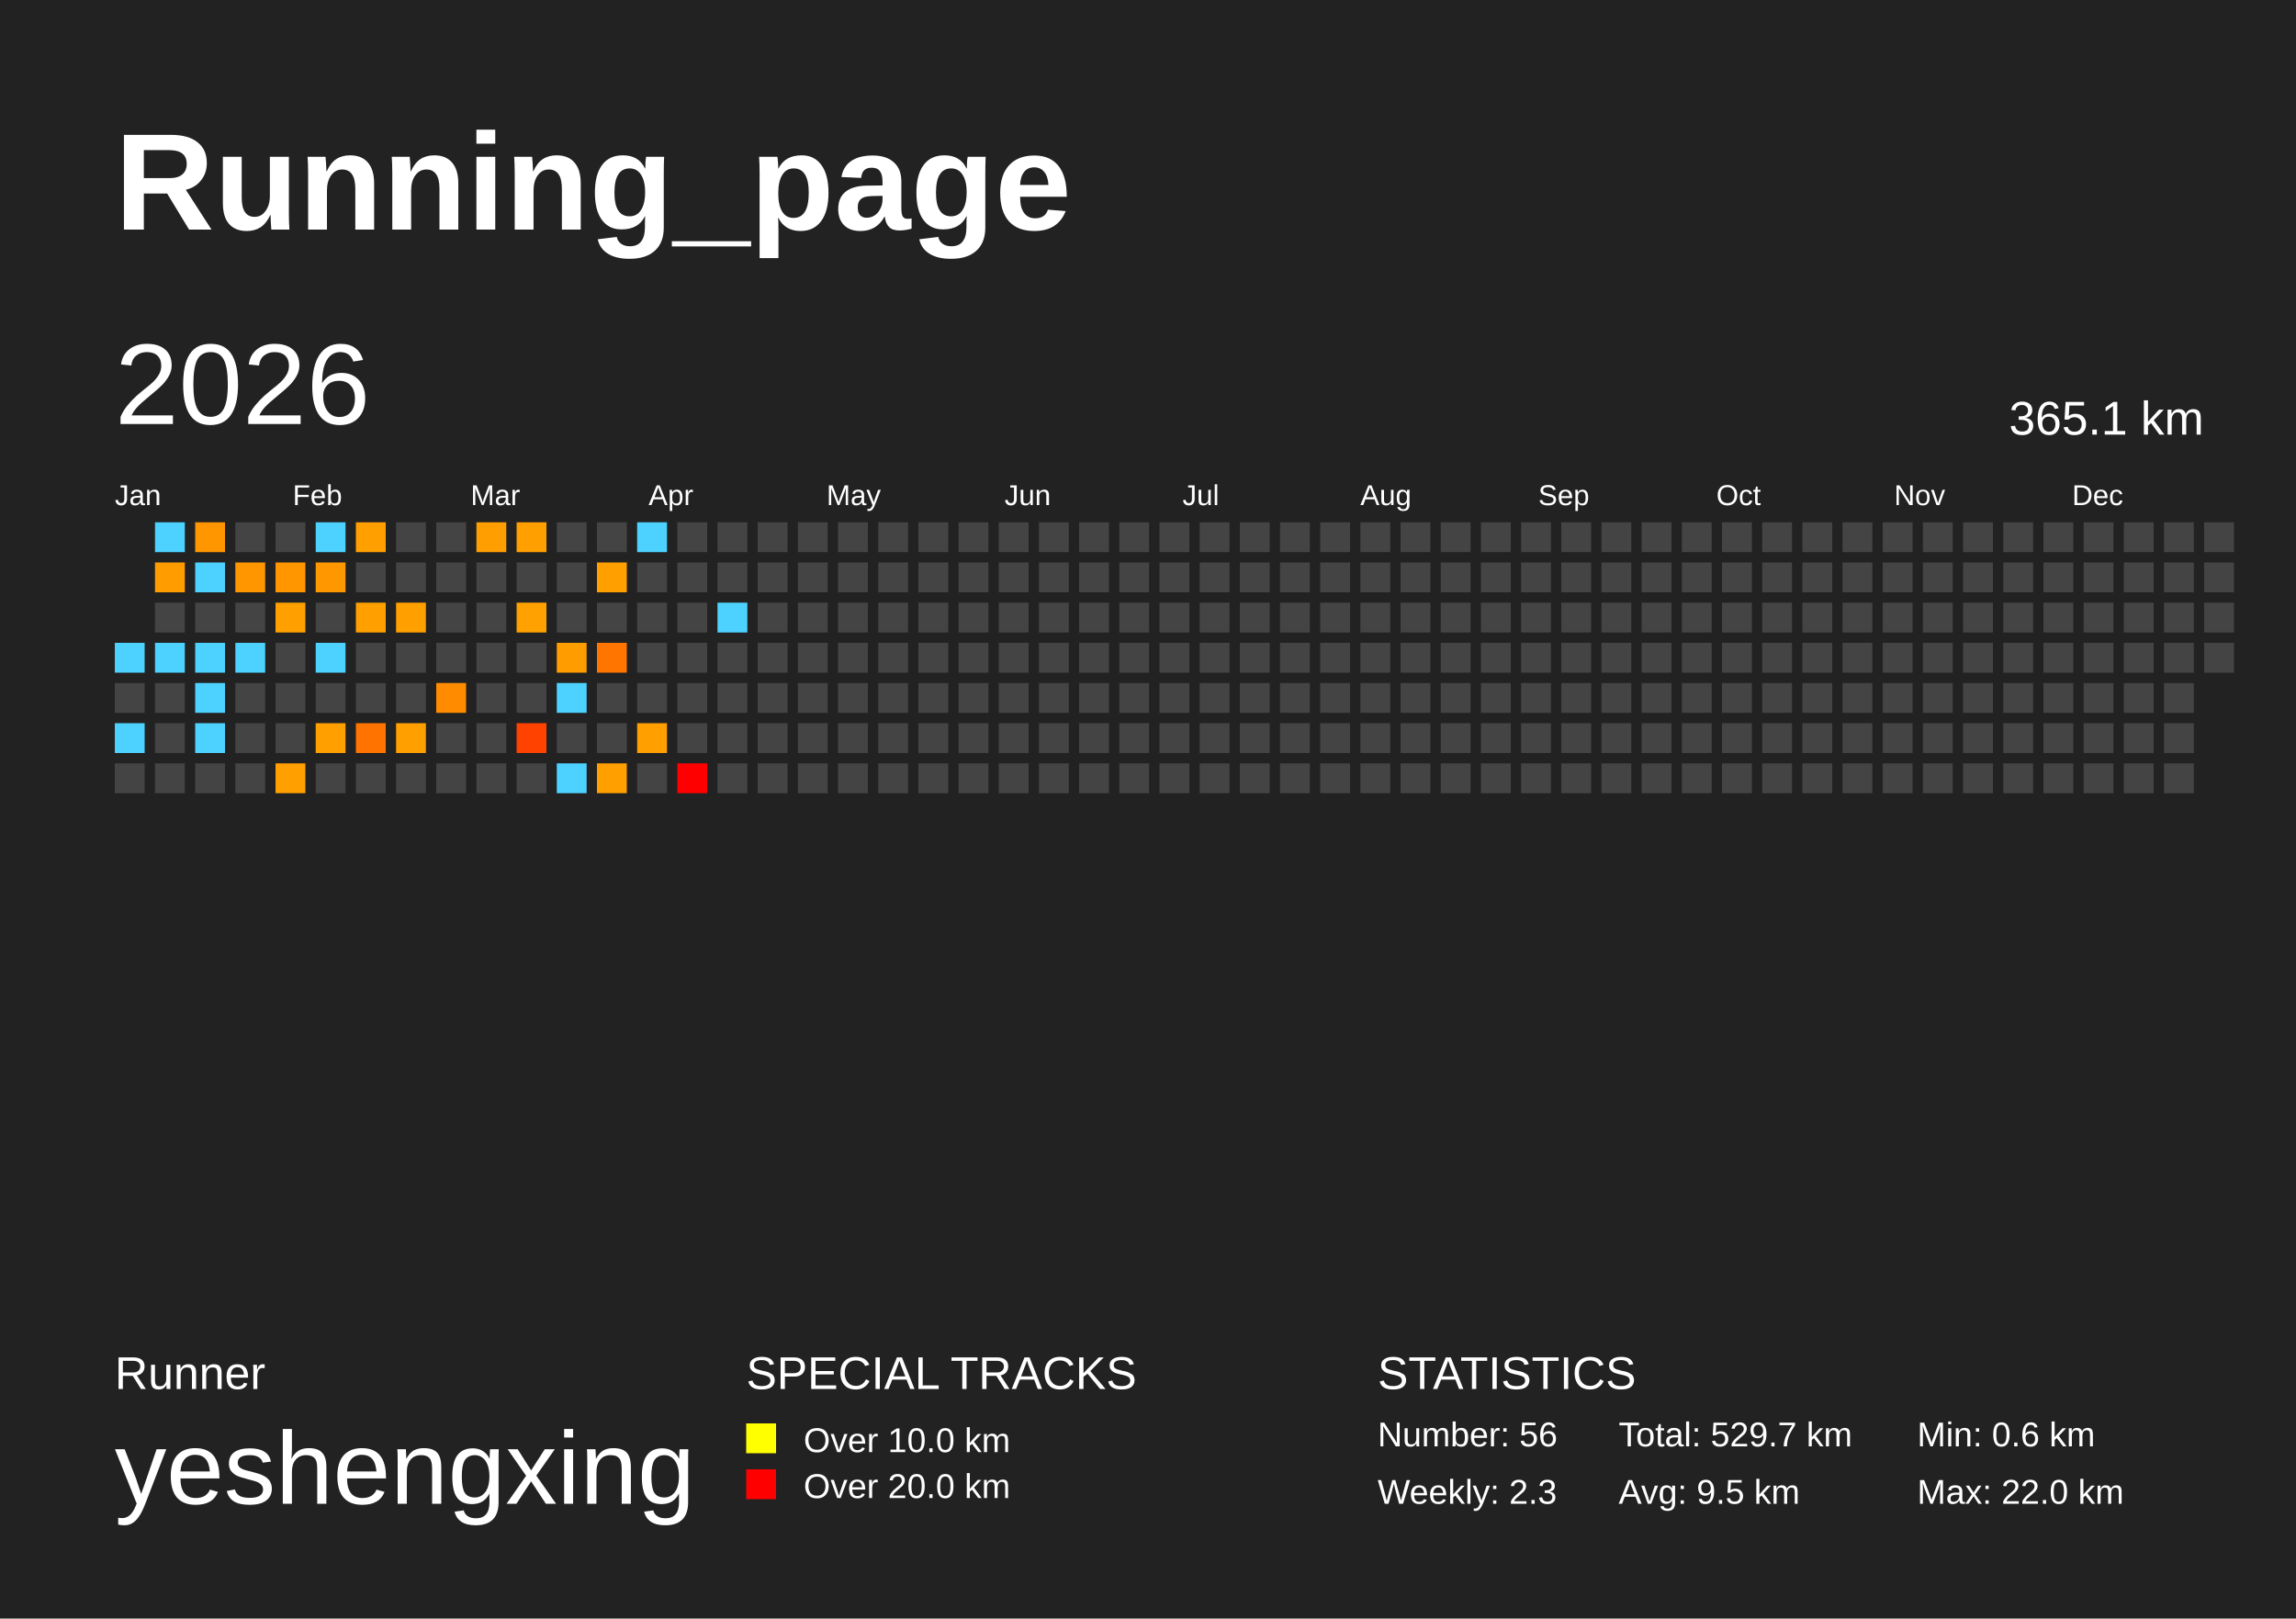
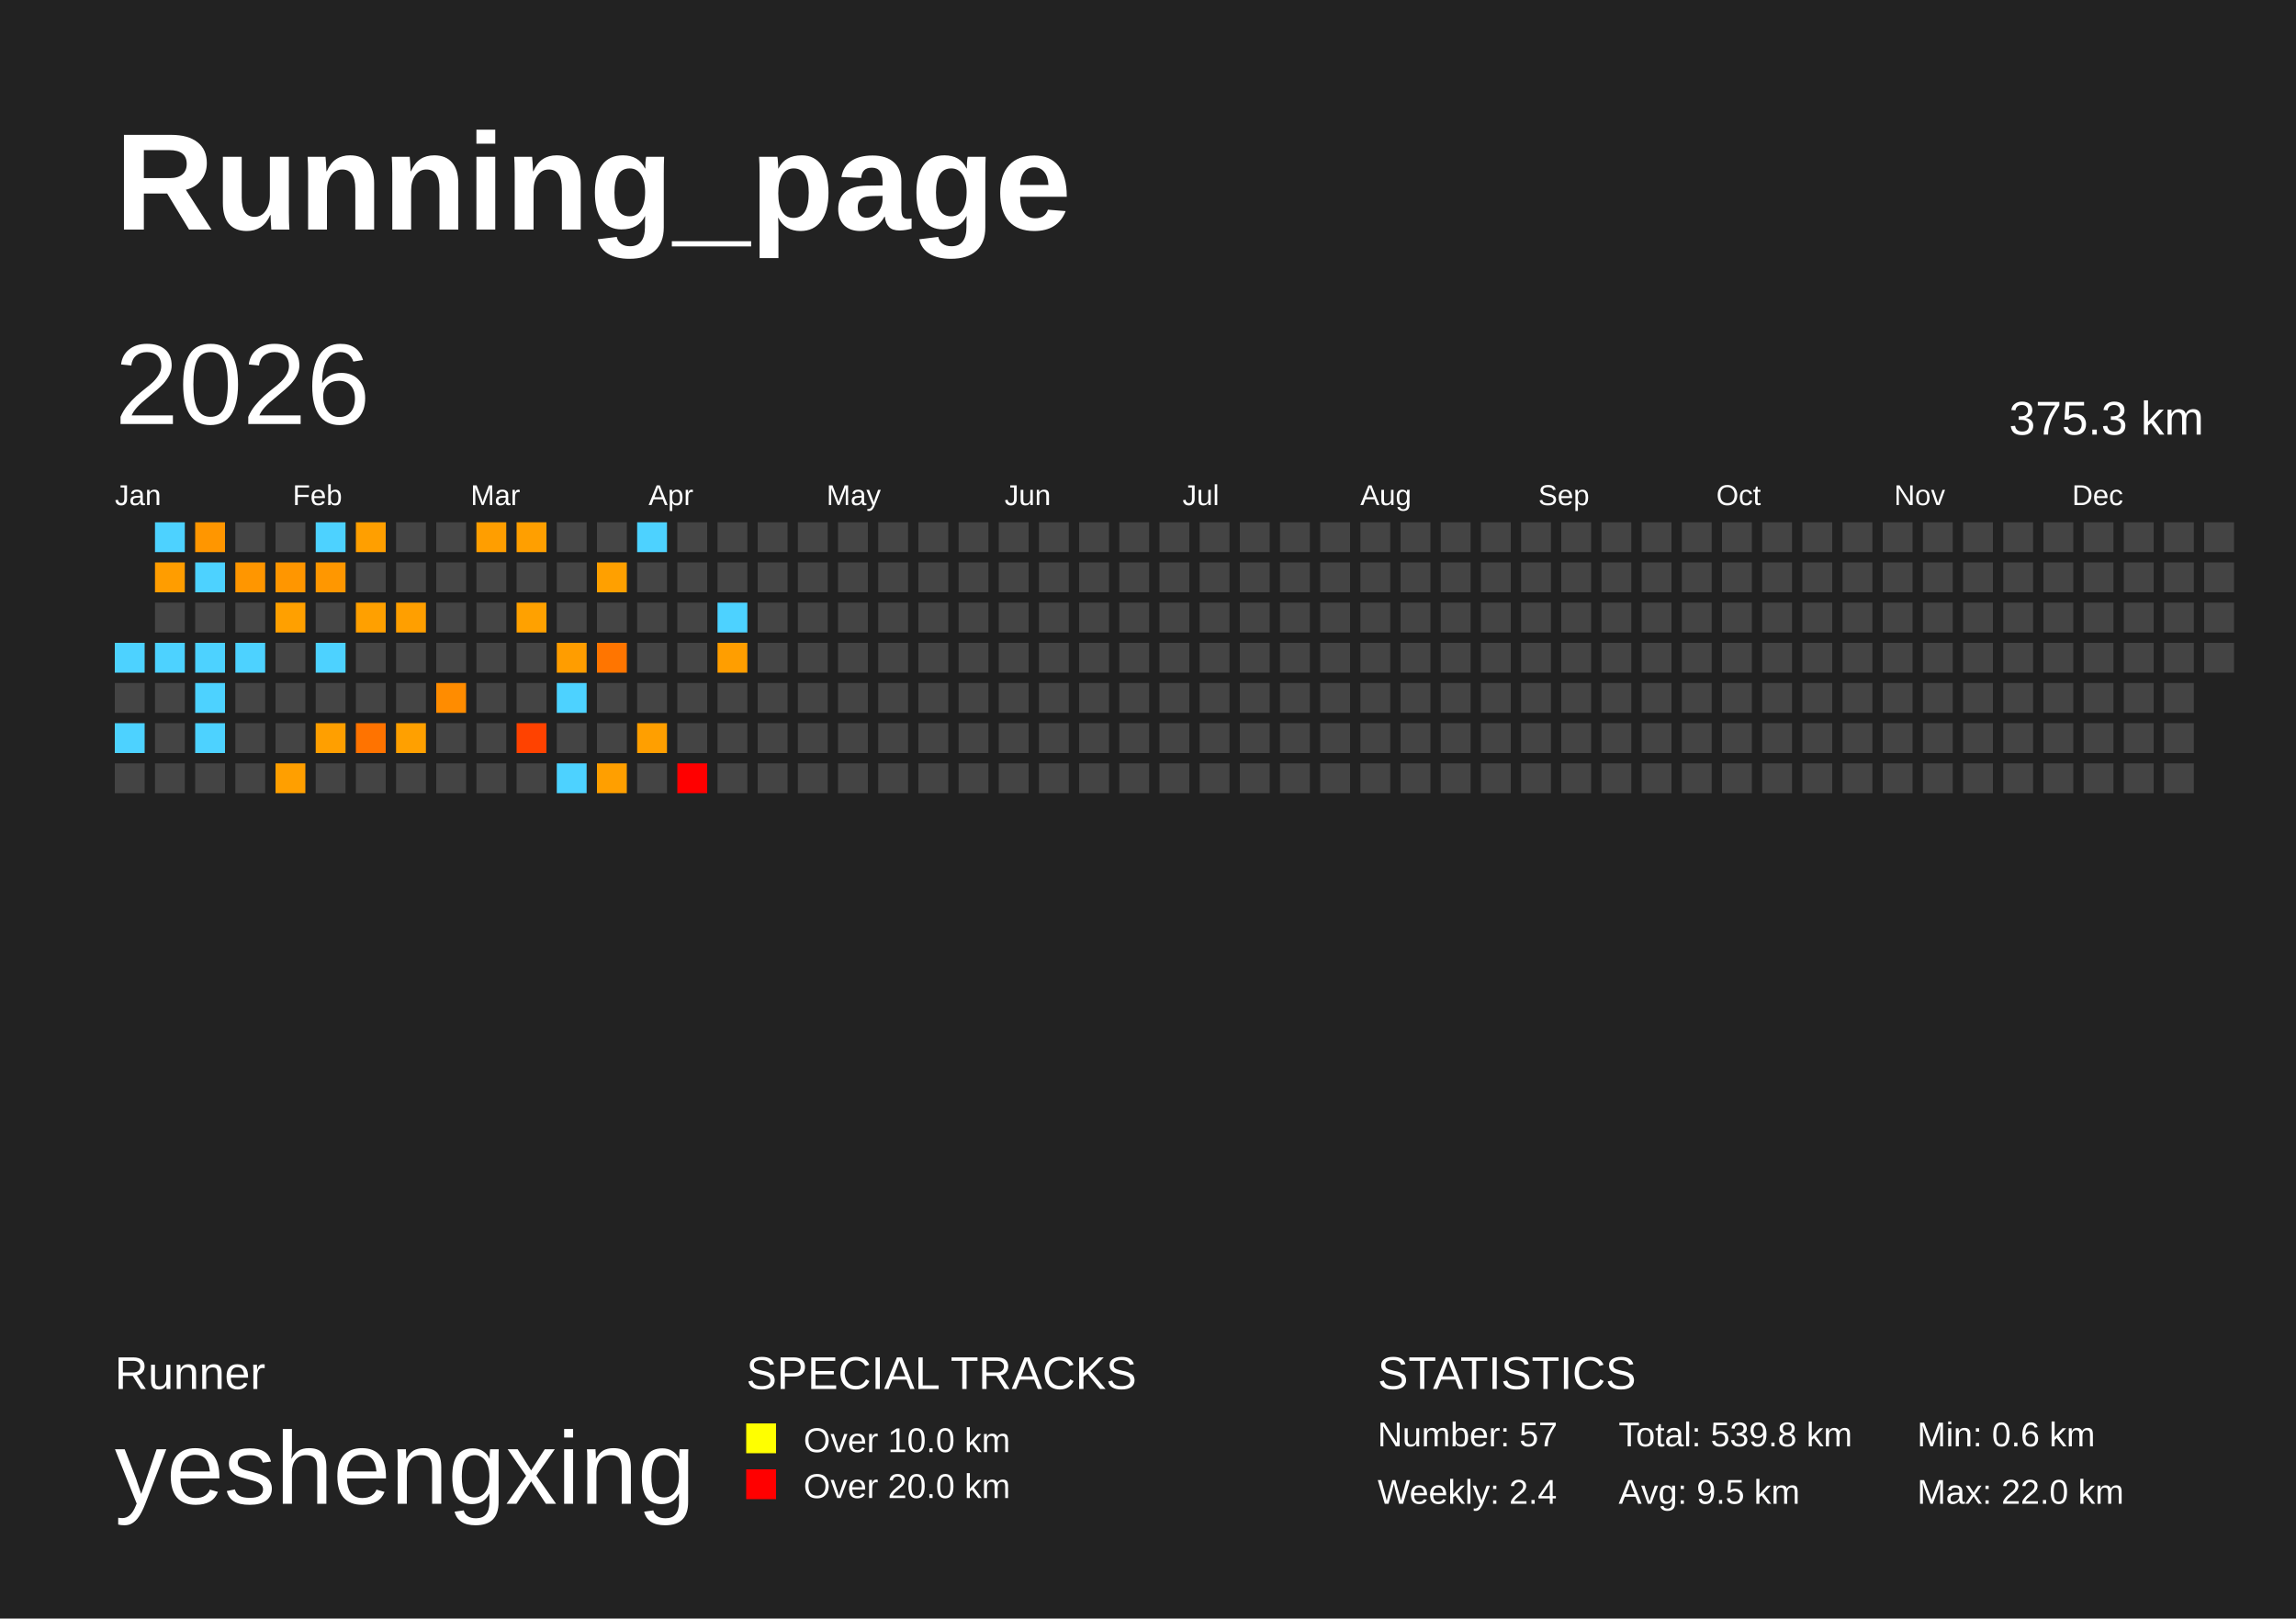
<svg xmlns="http://www.w3.org/2000/svg" baseProfile="full" height="141mm" version="1.1" viewBox="0,0,200,141" width="200mm">
  <defs />
  <rect fill="#222222" height="141" width="200" x="0" y="0" />
  <text fill="#FFFFFF" style="font-size:12px; font-family:Arial; font-weight:bold;" x="10" y="20">Running_page</text>
  <text fill="#FFFFFF" style="font-size:4px; font-family:Arial" x="10" y="121">Runner</text>
  <text fill="#FFFFFF" style="font-size:9px; font-family:Arial" x="10" y="131">yeshengxing</text>
  <text fill="#FFFFFF" style="font-size:4px; font-family:Arial" x="65" y="121">SPECIAL TRACKS</text>
  <rect fill="yellow" height="2.6" width="2.6" x="65" y="124" />
  <text fill="#FFFFFF" style="font-size:3px; font-family:Arial" x="70" y="126.5">Over 10.0 km</text>
  <rect fill="red" height="2.6" width="2.6" x="65" y="128" />
  <text fill="#FFFFFF" style="font-size:3px; font-family:Arial" x="70" y="130.5">Over 20.0 km</text>
  <text fill="#FFFFFF" style="font-size:4px; font-family:Arial" x="120" y="121">STATISTICS</text>
-   <text fill="#FFFFFF" style="font-size:3px; font-family:Arial" x="120" y="126">Number: 56</text>
-   <text fill="#FFFFFF" style="font-size:3px; font-family:Arial" x="120" y="131">Weekly: 2.3</text>
-   <text fill="#FFFFFF" style="font-size:3px; font-family:Arial" x="141" y="126">Total: 529.7 km</text>
+   <text fill="#FFFFFF" style="font-size:3px; font-family:Arial" x="120" y="126">Number: 57</text>
+   <text fill="#FFFFFF" style="font-size:3px; font-family:Arial" x="120" y="131">Weekly: 2.4</text>
+   <text fill="#FFFFFF" style="font-size:3px; font-family:Arial" x="141" y="126">Total: 539.8 km</text>
  <text fill="#FFFFFF" style="font-size:3px; font-family:Arial" x="141" y="131">Avg: 9.5 km</text>
  <text fill="#FFFFFF" style="font-size:3px; font-family:Arial" x="167" y="126">Min: 0.6 km</text>
  <text fill="#FFFFFF" style="font-size:3px; font-family:Arial" x="167" y="131">Max: 22.0 km</text>
  <text dominant-baseline="hanging" fill="#FFFFFF" style="font-size:10.0px; font-family:Arial;" x="10" y="30">2026</text>
-   <text dominant-baseline="hanging" fill="#FFFFFF" style="font-size:4.125px; font-family:Arial;" x="175" y="35">365.1 km</text>
+   <text dominant-baseline="hanging" fill="#FFFFFF" style="font-size:4.125px; font-family:Arial;" x="175" y="35">375.3 km</text>
  <text fill="#FFFFFF" style="font-size:2.5px; font-family:Arial" x="10.0" y="44">Jan</text>
  <text fill="#FFFFFF" style="font-size:2.5px; font-family:Arial" x="25.5" y="44">Feb</text>
  <text fill="#FFFFFF" style="font-size:2.5px; font-family:Arial" x="41.0" y="44">Mar</text>
  <text fill="#FFFFFF" style="font-size:2.5px; font-family:Arial" x="56.5" y="44">Apr</text>
  <text fill="#FFFFFF" style="font-size:2.5px; font-family:Arial" x="72.0" y="44">May</text>
  <text fill="#FFFFFF" style="font-size:2.5px; font-family:Arial" x="87.5" y="44">Jun</text>
  <text fill="#FFFFFF" style="font-size:2.5px; font-family:Arial" x="103.0" y="44">Jul</text>
  <text fill="#FFFFFF" style="font-size:2.5px; font-family:Arial" x="118.5" y="44">Aug</text>
  <text fill="#FFFFFF" style="font-size:2.5px; font-family:Arial" x="134.0" y="44">Sep</text>
  <text fill="#FFFFFF" style="font-size:2.5px; font-family:Arial" x="149.5" y="44">Oct</text>
  <text fill="#FFFFFF" style="font-size:2.5px; font-family:Arial" x="165.0" y="44">Nov</text>
  <text fill="#FFFFFF" style="font-size:2.5px; font-family:Arial" x="180.5" y="44">Dec</text>
  <rect fill="#4dd2ff" height="2.6" width="2.6" x="10.0" y="56.0" />
  <rect fill="#444444" height="2.6" width="2.6" x="10.0" y="59.5" />
  <rect fill="#4dd2ff" height="2.6" width="2.6" x="10.0" y="63.0" />
  <rect fill="#444444" height="2.6" width="2.6" x="10.0" y="66.5" />
  <rect fill="#4dd2ff" height="2.6" width="2.6" x="13.5" y="45.5" />
  <rect fill="#ff9d00" height="2.6" width="2.6" x="13.5" y="49.0" />
  <rect fill="#444444" height="2.6" width="2.6" x="13.5" y="52.5" />
  <rect fill="#4dd2ff" height="2.6" width="2.6" x="13.5" y="56.0" />
  <rect fill="#444444" height="2.6" width="2.6" x="13.5" y="59.5" />
  <rect fill="#444444" height="2.6" width="2.6" x="13.5" y="63.0" />
  <rect fill="#444444" height="2.6" width="2.6" x="13.5" y="66.5" />
  <rect fill="#ff9600" height="2.6" width="2.6" x="17.0" y="45.5" />
  <rect fill="#4dd2ff" height="2.6" width="2.6" x="17.0" y="49.0" />
  <rect fill="#444444" height="2.6" width="2.6" x="17.0" y="52.5" />
  <rect fill="#4dd2ff" height="2.6" width="2.6" x="17.0" y="56.0" />
  <rect fill="#4dd2ff" height="2.6" width="2.6" x="17.0" y="59.5" />
  <rect fill="#4dd2ff" height="2.6" width="2.6" x="17.0" y="63.0" />
  <rect fill="#444444" height="2.6" width="2.6" x="17.0" y="66.5" />
  <rect fill="#444444" height="2.6" width="2.6" x="20.5" y="45.5" />
  <rect fill="#ff9600" height="2.6" width="2.6" x="20.5" y="49.0" />
  <rect fill="#444444" height="2.6" width="2.6" x="20.5" y="52.5" />
  <rect fill="#4dd2ff" height="2.6" width="2.6" x="20.5" y="56.0" />
  <rect fill="#444444" height="2.6" width="2.6" x="20.5" y="59.5" />
  <rect fill="#444444" height="2.6" width="2.6" x="20.5" y="63.0" />
  <rect fill="#444444" height="2.6" width="2.6" x="20.5" y="66.5" />
  <rect fill="#444444" height="2.6" width="2.6" x="24.0" y="45.5" />
  <rect fill="#ff9600" height="2.6" width="2.6" x="24.0" y="49.0" />
  <rect fill="#ffa000" height="2.6" width="2.6" x="24.0" y="52.5" />
  <rect fill="#444444" height="2.6" width="2.6" x="24.0" y="56.0" />
  <rect fill="#444444" height="2.6" width="2.6" x="24.0" y="59.5" />
  <rect fill="#444444" height="2.6" width="2.6" x="24.0" y="63.0" />
  <rect fill="#ff9f00" height="2.6" width="2.6" x="24.0" y="66.5" />
  <rect fill="#4dd2ff" height="2.6" width="2.6" x="27.5" y="45.5" />
  <rect fill="#ff9700" height="2.6" width="2.6" x="27.5" y="49.0" />
  <rect fill="#444444" height="2.6" width="2.6" x="27.5" y="52.5" />
  <rect fill="#4dd2ff" height="2.6" width="2.6" x="27.5" y="56.0" />
  <rect fill="#444444" height="2.6" width="2.6" x="27.5" y="59.5" />
  <rect fill="#ff9f00" height="2.6" width="2.6" x="27.5" y="63.0" />
  <rect fill="#444444" height="2.6" width="2.6" x="27.5" y="66.5" />
  <rect fill="#ff9f00" height="2.6" width="2.6" x="31.0" y="45.5" />
  <rect fill="#444444" height="2.6" width="2.6" x="31.0" y="49.0" />
  <rect fill="#ffa000" height="2.6" width="2.6" x="31.0" y="52.5" />
  <rect fill="#444444" height="2.6" width="2.6" x="31.0" y="56.0" />
  <rect fill="#444444" height="2.6" width="2.6" x="31.0" y="59.5" />
  <rect fill="#ff7300" height="2.6" width="2.6" x="31.0" y="63.0" />
  <rect fill="#444444" height="2.6" width="2.6" x="31.0" y="66.5" />
  <rect fill="#444444" height="2.6" width="2.6" x="34.5" y="45.5" />
  <rect fill="#444444" height="2.6" width="2.6" x="34.5" y="49.0" />
  <rect fill="#ff9f00" height="2.6" width="2.6" x="34.5" y="52.5" />
  <rect fill="#444444" height="2.6" width="2.6" x="34.5" y="56.0" />
  <rect fill="#444444" height="2.6" width="2.6" x="34.5" y="59.5" />
  <rect fill="#ffa000" height="2.6" width="2.6" x="34.5" y="63.0" />
  <rect fill="#444444" height="2.6" width="2.6" x="34.5" y="66.5" />
  <rect fill="#444444" height="2.6" width="2.6" x="38.0" y="45.5" />
  <rect fill="#444444" height="2.6" width="2.6" x="38.0" y="49.0" />
  <rect fill="#444444" height="2.6" width="2.6" x="38.0" y="52.5" />
  <rect fill="#444444" height="2.6" width="2.6" x="38.0" y="56.0" />
  <rect fill="#ff8c00" height="2.6" width="2.6" x="38.0" y="59.5" />
  <rect fill="#444444" height="2.6" width="2.6" x="38.0" y="63.0" />
  <rect fill="#444444" height="2.6" width="2.6" x="38.0" y="66.5" />
  <rect fill="#ff9e00" height="2.6" width="2.6" x="41.5" y="45.5" />
  <rect fill="#444444" height="2.6" width="2.6" x="41.5" y="49.0" />
  <rect fill="#444444" height="2.6" width="2.6" x="41.5" y="52.5" />
  <rect fill="#444444" height="2.6" width="2.6" x="41.5" y="56.0" />
  <rect fill="#444444" height="2.6" width="2.6" x="41.5" y="59.5" />
  <rect fill="#444444" height="2.6" width="2.6" x="41.5" y="63.0" />
  <rect fill="#444444" height="2.6" width="2.6" x="41.5" y="66.5" />
  <rect fill="#ff9f00" height="2.6" width="2.6" x="45.0" y="45.5" />
  <rect fill="#444444" height="2.6" width="2.6" x="45.0" y="49.0" />
  <rect fill="#ffa100" height="2.6" width="2.6" x="45.0" y="52.5" />
  <rect fill="#444444" height="2.6" width="2.6" x="45.0" y="56.0" />
  <rect fill="#444444" height="2.6" width="2.6" x="45.0" y="59.5" />
  <rect fill="#ff4200" height="2.6" width="2.6" x="45.0" y="63.0" />
  <rect fill="#444444" height="2.6" width="2.6" x="45.0" y="66.5" />
  <rect fill="#444444" height="2.6" width="2.6" x="48.5" y="45.5" />
  <rect fill="#444444" height="2.6" width="2.6" x="48.5" y="49.0" />
  <rect fill="#444444" height="2.6" width="2.6" x="48.5" y="52.5" />
  <rect fill="#ff9d00" height="2.6" width="2.6" x="48.5" y="56.0" />
  <rect fill="#4dd2ff" height="2.6" width="2.6" x="48.5" y="59.5" />
  <rect fill="#444444" height="2.6" width="2.6" x="48.5" y="63.0" />
  <rect fill="#4dd2ff" height="2.6" width="2.6" x="48.5" y="66.5" />
  <rect fill="#444444" height="2.6" width="2.6" x="52.0" y="45.5" />
  <rect fill="#ffa000" height="2.6" width="2.6" x="52.0" y="49.0" />
  <rect fill="#444444" height="2.6" width="2.6" x="52.0" y="52.5" />
  <rect fill="#ff7500" height="2.6" width="2.6" x="52.0" y="56.0" />
  <rect fill="#444444" height="2.6" width="2.6" x="52.0" y="59.5" />
  <rect fill="#444444" height="2.6" width="2.6" x="52.0" y="63.0" />
  <rect fill="#ff9f00" height="2.6" width="2.6" x="52.0" y="66.5" />
  <rect fill="#4dd2ff" height="2.6" width="2.6" x="55.5" y="45.5" />
  <rect fill="#444444" height="2.6" width="2.6" x="55.5" y="49.0" />
  <rect fill="#444444" height="2.6" width="2.6" x="55.5" y="52.5" />
  <rect fill="#444444" height="2.6" width="2.6" x="55.5" y="56.0" />
  <rect fill="#444444" height="2.6" width="2.6" x="55.5" y="59.5" />
  <rect fill="#ff9f00" height="2.6" width="2.6" x="55.5" y="63.0" />
  <rect fill="#444444" height="2.6" width="2.6" x="55.5" y="66.5" />
  <rect fill="#444444" height="2.6" width="2.6" x="59.0" y="45.5" />
  <rect fill="#444444" height="2.6" width="2.6" x="59.0" y="49.0" />
  <rect fill="#444444" height="2.6" width="2.6" x="59.0" y="52.5" />
  <rect fill="#444444" height="2.6" width="2.6" x="59.0" y="56.0" />
  <rect fill="#444444" height="2.6" width="2.6" x="59.0" y="59.5" />
  <rect fill="#444444" height="2.6" width="2.6" x="59.0" y="63.0" />
  <rect fill="red" height="2.6" width="2.6" x="59.0" y="66.5" />
  <rect fill="#444444" height="2.6" width="2.6" x="62.5" y="45.5" />
  <rect fill="#444444" height="2.6" width="2.6" x="62.5" y="49.0" />
  <rect fill="#4dd2ff" height="2.6" width="2.6" x="62.5" y="52.5" />
-   <rect fill="#444444" height="2.6" width="2.6" x="62.5" y="56.0" />
+   <rect fill="#ff9e00" height="2.6" width="2.6" x="62.5" y="56.0" />
  <rect fill="#444444" height="2.6" width="2.6" x="62.5" y="59.5" />
  <rect fill="#444444" height="2.6" width="2.6" x="62.5" y="63.0" />
  <rect fill="#444444" height="2.6" width="2.6" x="62.5" y="66.5" />
  <rect fill="#444444" height="2.6" width="2.6" x="66.0" y="45.5" />
  <rect fill="#444444" height="2.6" width="2.6" x="66.0" y="49.0" />
  <rect fill="#444444" height="2.6" width="2.6" x="66.0" y="52.5" />
  <rect fill="#444444" height="2.6" width="2.6" x="66.0" y="56.0" />
  <rect fill="#444444" height="2.6" width="2.6" x="66.0" y="59.5" />
  <rect fill="#444444" height="2.6" width="2.6" x="66.0" y="63.0" />
  <rect fill="#444444" height="2.6" width="2.6" x="66.0" y="66.5" />
  <rect fill="#444444" height="2.6" width="2.6" x="69.5" y="45.5" />
  <rect fill="#444444" height="2.6" width="2.6" x="69.5" y="49.0" />
  <rect fill="#444444" height="2.6" width="2.6" x="69.5" y="52.5" />
  <rect fill="#444444" height="2.6" width="2.6" x="69.5" y="56.0" />
  <rect fill="#444444" height="2.6" width="2.6" x="69.5" y="59.5" />
  <rect fill="#444444" height="2.6" width="2.6" x="69.5" y="63.0" />
  <rect fill="#444444" height="2.6" width="2.6" x="69.5" y="66.5" />
  <rect fill="#444444" height="2.6" width="2.6" x="73.0" y="45.5" />
  <rect fill="#444444" height="2.6" width="2.6" x="73.0" y="49.0" />
  <rect fill="#444444" height="2.6" width="2.6" x="73.0" y="52.5" />
  <rect fill="#444444" height="2.6" width="2.6" x="73.0" y="56.0" />
  <rect fill="#444444" height="2.6" width="2.6" x="73.0" y="59.5" />
  <rect fill="#444444" height="2.6" width="2.6" x="73.0" y="63.0" />
  <rect fill="#444444" height="2.6" width="2.6" x="73.0" y="66.5" />
  <rect fill="#444444" height="2.6" width="2.6" x="76.5" y="45.5" />
  <rect fill="#444444" height="2.6" width="2.6" x="76.5" y="49.0" />
  <rect fill="#444444" height="2.6" width="2.6" x="76.5" y="52.5" />
  <rect fill="#444444" height="2.6" width="2.6" x="76.5" y="56.0" />
  <rect fill="#444444" height="2.6" width="2.6" x="76.5" y="59.5" />
  <rect fill="#444444" height="2.6" width="2.6" x="76.5" y="63.0" />
  <rect fill="#444444" height="2.6" width="2.6" x="76.5" y="66.5" />
  <rect fill="#444444" height="2.6" width="2.6" x="80.0" y="45.5" />
  <rect fill="#444444" height="2.6" width="2.6" x="80.0" y="49.0" />
  <rect fill="#444444" height="2.6" width="2.6" x="80.0" y="52.5" />
  <rect fill="#444444" height="2.6" width="2.6" x="80.0" y="56.0" />
  <rect fill="#444444" height="2.6" width="2.6" x="80.0" y="59.5" />
  <rect fill="#444444" height="2.6" width="2.6" x="80.0" y="63.0" />
  <rect fill="#444444" height="2.6" width="2.6" x="80.0" y="66.5" />
  <rect fill="#444444" height="2.6" width="2.6" x="83.5" y="45.5" />
  <rect fill="#444444" height="2.6" width="2.6" x="83.5" y="49.0" />
  <rect fill="#444444" height="2.6" width="2.6" x="83.5" y="52.5" />
  <rect fill="#444444" height="2.6" width="2.6" x="83.5" y="56.0" />
  <rect fill="#444444" height="2.6" width="2.6" x="83.5" y="59.5" />
  <rect fill="#444444" height="2.6" width="2.6" x="83.5" y="63.0" />
  <rect fill="#444444" height="2.6" width="2.6" x="83.5" y="66.5" />
  <rect fill="#444444" height="2.6" width="2.6" x="87.0" y="45.5" />
  <rect fill="#444444" height="2.6" width="2.6" x="87.0" y="49.0" />
  <rect fill="#444444" height="2.6" width="2.6" x="87.0" y="52.5" />
  <rect fill="#444444" height="2.6" width="2.6" x="87.0" y="56.0" />
  <rect fill="#444444" height="2.6" width="2.6" x="87.0" y="59.5" />
  <rect fill="#444444" height="2.6" width="2.6" x="87.0" y="63.0" />
  <rect fill="#444444" height="2.6" width="2.6" x="87.0" y="66.5" />
  <rect fill="#444444" height="2.6" width="2.6" x="90.5" y="45.5" />
  <rect fill="#444444" height="2.6" width="2.6" x="90.5" y="49.0" />
  <rect fill="#444444" height="2.6" width="2.6" x="90.5" y="52.5" />
  <rect fill="#444444" height="2.6" width="2.6" x="90.5" y="56.0" />
  <rect fill="#444444" height="2.6" width="2.6" x="90.5" y="59.5" />
  <rect fill="#444444" height="2.6" width="2.6" x="90.5" y="63.0" />
  <rect fill="#444444" height="2.6" width="2.6" x="90.5" y="66.5" />
  <rect fill="#444444" height="2.6" width="2.6" x="94.0" y="45.5" />
  <rect fill="#444444" height="2.6" width="2.6" x="94.0" y="49.0" />
  <rect fill="#444444" height="2.6" width="2.6" x="94.0" y="52.5" />
  <rect fill="#444444" height="2.6" width="2.6" x="94.0" y="56.0" />
  <rect fill="#444444" height="2.6" width="2.6" x="94.0" y="59.5" />
  <rect fill="#444444" height="2.6" width="2.6" x="94.0" y="63.0" />
  <rect fill="#444444" height="2.6" width="2.6" x="94.0" y="66.5" />
  <rect fill="#444444" height="2.6" width="2.6" x="97.5" y="45.5" />
  <rect fill="#444444" height="2.6" width="2.6" x="97.5" y="49.0" />
  <rect fill="#444444" height="2.6" width="2.6" x="97.5" y="52.5" />
  <rect fill="#444444" height="2.6" width="2.6" x="97.5" y="56.0" />
  <rect fill="#444444" height="2.6" width="2.6" x="97.5" y="59.5" />
  <rect fill="#444444" height="2.6" width="2.6" x="97.5" y="63.0" />
  <rect fill="#444444" height="2.6" width="2.6" x="97.5" y="66.5" />
  <rect fill="#444444" height="2.6" width="2.6" x="101.0" y="45.5" />
  <rect fill="#444444" height="2.6" width="2.6" x="101.0" y="49.0" />
  <rect fill="#444444" height="2.6" width="2.6" x="101.0" y="52.5" />
  <rect fill="#444444" height="2.6" width="2.6" x="101.0" y="56.0" />
  <rect fill="#444444" height="2.6" width="2.6" x="101.0" y="59.5" />
  <rect fill="#444444" height="2.6" width="2.6" x="101.0" y="63.0" />
  <rect fill="#444444" height="2.6" width="2.6" x="101.0" y="66.5" />
  <rect fill="#444444" height="2.6" width="2.6" x="104.5" y="45.5" />
  <rect fill="#444444" height="2.6" width="2.6" x="104.5" y="49.0" />
  <rect fill="#444444" height="2.6" width="2.6" x="104.5" y="52.5" />
  <rect fill="#444444" height="2.6" width="2.6" x="104.5" y="56.0" />
  <rect fill="#444444" height="2.6" width="2.6" x="104.5" y="59.5" />
  <rect fill="#444444" height="2.6" width="2.6" x="104.5" y="63.0" />
  <rect fill="#444444" height="2.6" width="2.6" x="104.5" y="66.5" />
  <rect fill="#444444" height="2.6" width="2.6" x="108.0" y="45.5" />
  <rect fill="#444444" height="2.6" width="2.6" x="108.0" y="49.0" />
  <rect fill="#444444" height="2.6" width="2.6" x="108.0" y="52.5" />
  <rect fill="#444444" height="2.6" width="2.6" x="108.0" y="56.0" />
  <rect fill="#444444" height="2.6" width="2.6" x="108.0" y="59.5" />
  <rect fill="#444444" height="2.6" width="2.6" x="108.0" y="63.0" />
  <rect fill="#444444" height="2.6" width="2.6" x="108.0" y="66.5" />
  <rect fill="#444444" height="2.6" width="2.6" x="111.5" y="45.5" />
  <rect fill="#444444" height="2.6" width="2.6" x="111.5" y="49.0" />
  <rect fill="#444444" height="2.6" width="2.6" x="111.5" y="52.5" />
  <rect fill="#444444" height="2.6" width="2.6" x="111.5" y="56.0" />
  <rect fill="#444444" height="2.6" width="2.6" x="111.5" y="59.5" />
  <rect fill="#444444" height="2.6" width="2.6" x="111.5" y="63.0" />
  <rect fill="#444444" height="2.6" width="2.6" x="111.5" y="66.5" />
  <rect fill="#444444" height="2.6" width="2.6" x="115.0" y="45.5" />
  <rect fill="#444444" height="2.6" width="2.6" x="115.0" y="49.0" />
  <rect fill="#444444" height="2.6" width="2.6" x="115.0" y="52.5" />
  <rect fill="#444444" height="2.6" width="2.6" x="115.0" y="56.0" />
  <rect fill="#444444" height="2.6" width="2.6" x="115.0" y="59.5" />
  <rect fill="#444444" height="2.6" width="2.6" x="115.0" y="63.0" />
  <rect fill="#444444" height="2.6" width="2.6" x="115.0" y="66.5" />
  <rect fill="#444444" height="2.6" width="2.6" x="118.5" y="45.5" />
  <rect fill="#444444" height="2.6" width="2.6" x="118.5" y="49.0" />
  <rect fill="#444444" height="2.6" width="2.6" x="118.5" y="52.5" />
  <rect fill="#444444" height="2.6" width="2.6" x="118.5" y="56.0" />
  <rect fill="#444444" height="2.6" width="2.6" x="118.5" y="59.5" />
  <rect fill="#444444" height="2.6" width="2.6" x="118.5" y="63.0" />
  <rect fill="#444444" height="2.6" width="2.6" x="118.5" y="66.5" />
  <rect fill="#444444" height="2.6" width="2.6" x="122.0" y="45.5" />
  <rect fill="#444444" height="2.6" width="2.6" x="122.0" y="49.0" />
  <rect fill="#444444" height="2.6" width="2.6" x="122.0" y="52.5" />
  <rect fill="#444444" height="2.6" width="2.6" x="122.0" y="56.0" />
  <rect fill="#444444" height="2.6" width="2.6" x="122.0" y="59.5" />
  <rect fill="#444444" height="2.6" width="2.6" x="122.0" y="63.0" />
  <rect fill="#444444" height="2.6" width="2.6" x="122.0" y="66.5" />
  <rect fill="#444444" height="2.6" width="2.6" x="125.5" y="45.5" />
  <rect fill="#444444" height="2.6" width="2.6" x="125.5" y="49.0" />
  <rect fill="#444444" height="2.6" width="2.6" x="125.5" y="52.5" />
  <rect fill="#444444" height="2.6" width="2.6" x="125.5" y="56.0" />
  <rect fill="#444444" height="2.6" width="2.6" x="125.5" y="59.5" />
  <rect fill="#444444" height="2.6" width="2.6" x="125.5" y="63.0" />
  <rect fill="#444444" height="2.6" width="2.6" x="125.5" y="66.5" />
  <rect fill="#444444" height="2.6" width="2.6" x="129.0" y="45.5" />
  <rect fill="#444444" height="2.6" width="2.6" x="129.0" y="49.0" />
  <rect fill="#444444" height="2.6" width="2.6" x="129.0" y="52.5" />
  <rect fill="#444444" height="2.6" width="2.6" x="129.0" y="56.0" />
  <rect fill="#444444" height="2.6" width="2.6" x="129.0" y="59.5" />
  <rect fill="#444444" height="2.6" width="2.6" x="129.0" y="63.0" />
  <rect fill="#444444" height="2.6" width="2.6" x="129.0" y="66.5" />
  <rect fill="#444444" height="2.6" width="2.6" x="132.5" y="45.5" />
  <rect fill="#444444" height="2.6" width="2.6" x="132.5" y="49.0" />
  <rect fill="#444444" height="2.6" width="2.6" x="132.5" y="52.5" />
  <rect fill="#444444" height="2.6" width="2.6" x="132.5" y="56.0" />
  <rect fill="#444444" height="2.6" width="2.6" x="132.5" y="59.5" />
  <rect fill="#444444" height="2.6" width="2.6" x="132.5" y="63.0" />
  <rect fill="#444444" height="2.6" width="2.6" x="132.5" y="66.5" />
  <rect fill="#444444" height="2.6" width="2.6" x="136.0" y="45.5" />
  <rect fill="#444444" height="2.6" width="2.6" x="136.0" y="49.0" />
  <rect fill="#444444" height="2.6" width="2.6" x="136.0" y="52.5" />
  <rect fill="#444444" height="2.6" width="2.6" x="136.0" y="56.0" />
  <rect fill="#444444" height="2.6" width="2.6" x="136.0" y="59.5" />
  <rect fill="#444444" height="2.6" width="2.6" x="136.0" y="63.0" />
  <rect fill="#444444" height="2.6" width="2.6" x="136.0" y="66.5" />
  <rect fill="#444444" height="2.6" width="2.6" x="139.5" y="45.5" />
  <rect fill="#444444" height="2.6" width="2.6" x="139.5" y="49.0" />
  <rect fill="#444444" height="2.6" width="2.6" x="139.5" y="52.5" />
  <rect fill="#444444" height="2.6" width="2.6" x="139.5" y="56.0" />
  <rect fill="#444444" height="2.6" width="2.6" x="139.5" y="59.5" />
  <rect fill="#444444" height="2.6" width="2.6" x="139.5" y="63.0" />
  <rect fill="#444444" height="2.6" width="2.6" x="139.5" y="66.5" />
  <rect fill="#444444" height="2.6" width="2.6" x="143.0" y="45.5" />
  <rect fill="#444444" height="2.6" width="2.6" x="143.0" y="49.0" />
  <rect fill="#444444" height="2.6" width="2.6" x="143.0" y="52.5" />
  <rect fill="#444444" height="2.6" width="2.6" x="143.0" y="56.0" />
  <rect fill="#444444" height="2.6" width="2.6" x="143.0" y="59.5" />
  <rect fill="#444444" height="2.6" width="2.6" x="143.0" y="63.0" />
  <rect fill="#444444" height="2.6" width="2.6" x="143.0" y="66.5" />
  <rect fill="#444444" height="2.6" width="2.6" x="146.5" y="45.5" />
  <rect fill="#444444" height="2.6" width="2.6" x="146.5" y="49.0" />
  <rect fill="#444444" height="2.6" width="2.6" x="146.5" y="52.5" />
  <rect fill="#444444" height="2.6" width="2.6" x="146.5" y="56.0" />
  <rect fill="#444444" height="2.6" width="2.6" x="146.5" y="59.5" />
  <rect fill="#444444" height="2.6" width="2.6" x="146.5" y="63.0" />
  <rect fill="#444444" height="2.6" width="2.6" x="146.5" y="66.5" />
  <rect fill="#444444" height="2.6" width="2.6" x="150.0" y="45.5" />
  <rect fill="#444444" height="2.6" width="2.6" x="150.0" y="49.0" />
  <rect fill="#444444" height="2.6" width="2.6" x="150.0" y="52.5" />
  <rect fill="#444444" height="2.6" width="2.6" x="150.0" y="56.0" />
  <rect fill="#444444" height="2.6" width="2.6" x="150.0" y="59.5" />
  <rect fill="#444444" height="2.6" width="2.6" x="150.0" y="63.0" />
  <rect fill="#444444" height="2.6" width="2.6" x="150.0" y="66.5" />
  <rect fill="#444444" height="2.6" width="2.6" x="153.5" y="45.5" />
  <rect fill="#444444" height="2.6" width="2.6" x="153.5" y="49.0" />
  <rect fill="#444444" height="2.6" width="2.6" x="153.5" y="52.5" />
  <rect fill="#444444" height="2.6" width="2.6" x="153.5" y="56.0" />
  <rect fill="#444444" height="2.6" width="2.6" x="153.5" y="59.5" />
  <rect fill="#444444" height="2.6" width="2.6" x="153.5" y="63.0" />
  <rect fill="#444444" height="2.6" width="2.6" x="153.5" y="66.5" />
  <rect fill="#444444" height="2.6" width="2.6" x="157.0" y="45.5" />
  <rect fill="#444444" height="2.6" width="2.6" x="157.0" y="49.0" />
  <rect fill="#444444" height="2.6" width="2.6" x="157.0" y="52.5" />
  <rect fill="#444444" height="2.6" width="2.6" x="157.0" y="56.0" />
  <rect fill="#444444" height="2.6" width="2.6" x="157.0" y="59.5" />
  <rect fill="#444444" height="2.6" width="2.6" x="157.0" y="63.0" />
  <rect fill="#444444" height="2.6" width="2.6" x="157.0" y="66.5" />
  <rect fill="#444444" height="2.6" width="2.6" x="160.5" y="45.5" />
  <rect fill="#444444" height="2.6" width="2.6" x="160.5" y="49.0" />
  <rect fill="#444444" height="2.6" width="2.6" x="160.5" y="52.5" />
  <rect fill="#444444" height="2.6" width="2.6" x="160.5" y="56.0" />
  <rect fill="#444444" height="2.6" width="2.6" x="160.5" y="59.5" />
  <rect fill="#444444" height="2.6" width="2.6" x="160.5" y="63.0" />
  <rect fill="#444444" height="2.6" width="2.6" x="160.5" y="66.5" />
  <rect fill="#444444" height="2.6" width="2.6" x="164.0" y="45.5" />
  <rect fill="#444444" height="2.6" width="2.6" x="164.0" y="49.0" />
  <rect fill="#444444" height="2.6" width="2.6" x="164.0" y="52.5" />
  <rect fill="#444444" height="2.6" width="2.6" x="164.0" y="56.0" />
  <rect fill="#444444" height="2.6" width="2.6" x="164.0" y="59.5" />
  <rect fill="#444444" height="2.6" width="2.6" x="164.0" y="63.0" />
  <rect fill="#444444" height="2.6" width="2.6" x="164.0" y="66.5" />
  <rect fill="#444444" height="2.6" width="2.6" x="167.5" y="45.5" />
  <rect fill="#444444" height="2.6" width="2.6" x="167.5" y="49.0" />
  <rect fill="#444444" height="2.6" width="2.6" x="167.5" y="52.5" />
  <rect fill="#444444" height="2.6" width="2.6" x="167.5" y="56.0" />
  <rect fill="#444444" height="2.6" width="2.6" x="167.5" y="59.5" />
  <rect fill="#444444" height="2.6" width="2.6" x="167.5" y="63.0" />
  <rect fill="#444444" height="2.6" width="2.6" x="167.5" y="66.5" />
  <rect fill="#444444" height="2.6" width="2.6" x="171.0" y="45.5" />
  <rect fill="#444444" height="2.6" width="2.6" x="171.0" y="49.0" />
  <rect fill="#444444" height="2.6" width="2.6" x="171.0" y="52.5" />
  <rect fill="#444444" height="2.6" width="2.6" x="171.0" y="56.0" />
  <rect fill="#444444" height="2.6" width="2.6" x="171.0" y="59.5" />
  <rect fill="#444444" height="2.6" width="2.6" x="171.0" y="63.0" />
  <rect fill="#444444" height="2.6" width="2.6" x="171.0" y="66.5" />
  <rect fill="#444444" height="2.6" width="2.6" x="174.5" y="45.5" />
  <rect fill="#444444" height="2.6" width="2.6" x="174.5" y="49.0" />
  <rect fill="#444444" height="2.6" width="2.6" x="174.5" y="52.5" />
  <rect fill="#444444" height="2.6" width="2.6" x="174.5" y="56.0" />
  <rect fill="#444444" height="2.6" width="2.6" x="174.5" y="59.5" />
  <rect fill="#444444" height="2.6" width="2.6" x="174.5" y="63.0" />
  <rect fill="#444444" height="2.6" width="2.6" x="174.5" y="66.5" />
  <rect fill="#444444" height="2.6" width="2.6" x="178.0" y="45.5" />
  <rect fill="#444444" height="2.6" width="2.6" x="178.0" y="49.0" />
  <rect fill="#444444" height="2.6" width="2.6" x="178.0" y="52.5" />
  <rect fill="#444444" height="2.6" width="2.6" x="178.0" y="56.0" />
  <rect fill="#444444" height="2.6" width="2.6" x="178.0" y="59.5" />
  <rect fill="#444444" height="2.6" width="2.6" x="178.0" y="63.0" />
  <rect fill="#444444" height="2.6" width="2.6" x="178.0" y="66.5" />
  <rect fill="#444444" height="2.6" width="2.6" x="181.5" y="45.5" />
  <rect fill="#444444" height="2.6" width="2.6" x="181.5" y="49.0" />
  <rect fill="#444444" height="2.6" width="2.6" x="181.5" y="52.5" />
  <rect fill="#444444" height="2.6" width="2.6" x="181.5" y="56.0" />
  <rect fill="#444444" height="2.6" width="2.6" x="181.5" y="59.5" />
  <rect fill="#444444" height="2.6" width="2.6" x="181.5" y="63.0" />
  <rect fill="#444444" height="2.6" width="2.6" x="181.5" y="66.5" />
  <rect fill="#444444" height="2.6" width="2.6" x="185.0" y="45.5" />
  <rect fill="#444444" height="2.6" width="2.6" x="185.0" y="49.0" />
  <rect fill="#444444" height="2.6" width="2.6" x="185.0" y="52.5" />
  <rect fill="#444444" height="2.6" width="2.6" x="185.0" y="56.0" />
  <rect fill="#444444" height="2.6" width="2.6" x="185.0" y="59.5" />
  <rect fill="#444444" height="2.6" width="2.6" x="185.0" y="63.0" />
  <rect fill="#444444" height="2.6" width="2.6" x="185.0" y="66.5" />
  <rect fill="#444444" height="2.6" width="2.6" x="188.5" y="45.5" />
  <rect fill="#444444" height="2.6" width="2.6" x="188.5" y="49.0" />
  <rect fill="#444444" height="2.6" width="2.6" x="188.5" y="52.5" />
  <rect fill="#444444" height="2.6" width="2.6" x="188.5" y="56.0" />
  <rect fill="#444444" height="2.6" width="2.6" x="188.5" y="59.5" />
  <rect fill="#444444" height="2.6" width="2.6" x="188.5" y="63.0" />
  <rect fill="#444444" height="2.6" width="2.6" x="188.5" y="66.5" />
  <rect fill="#444444" height="2.6" width="2.6" x="192.0" y="45.5" />
  <rect fill="#444444" height="2.6" width="2.6" x="192.0" y="49.0" />
  <rect fill="#444444" height="2.6" width="2.6" x="192.0" y="52.5" />
  <rect fill="#444444" height="2.6" width="2.6" x="192.0" y="56.0" />
</svg>
